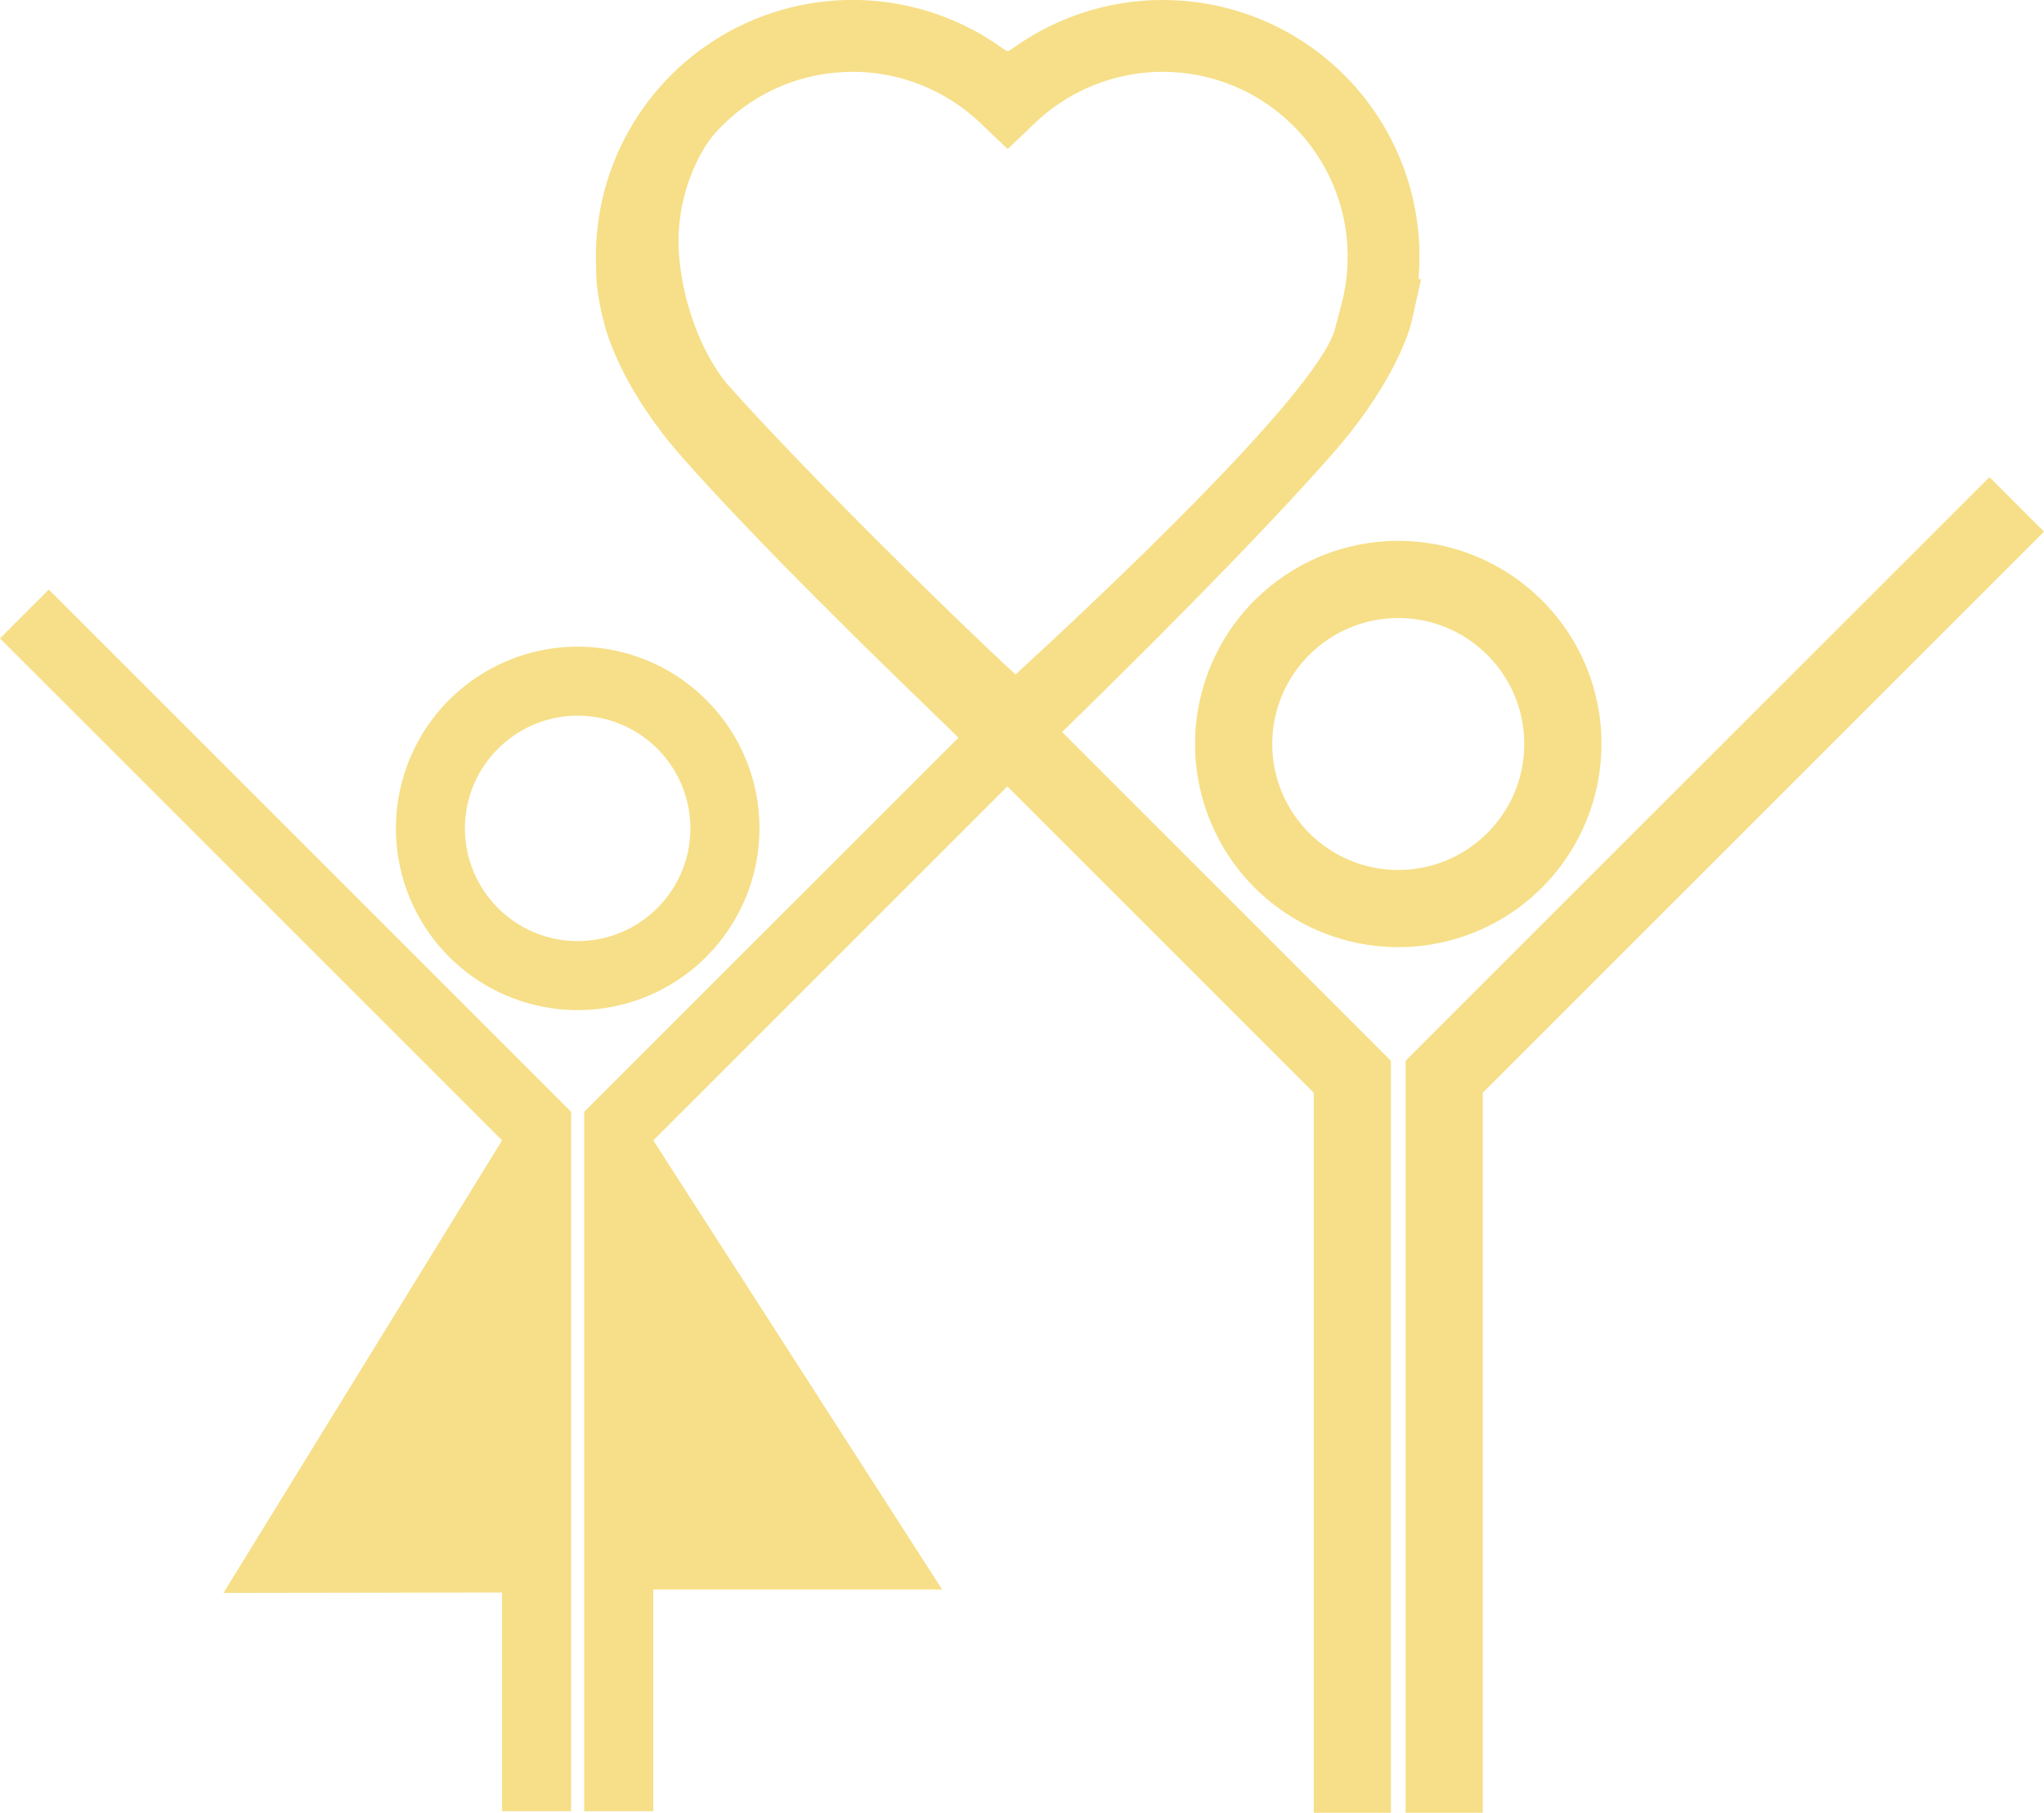
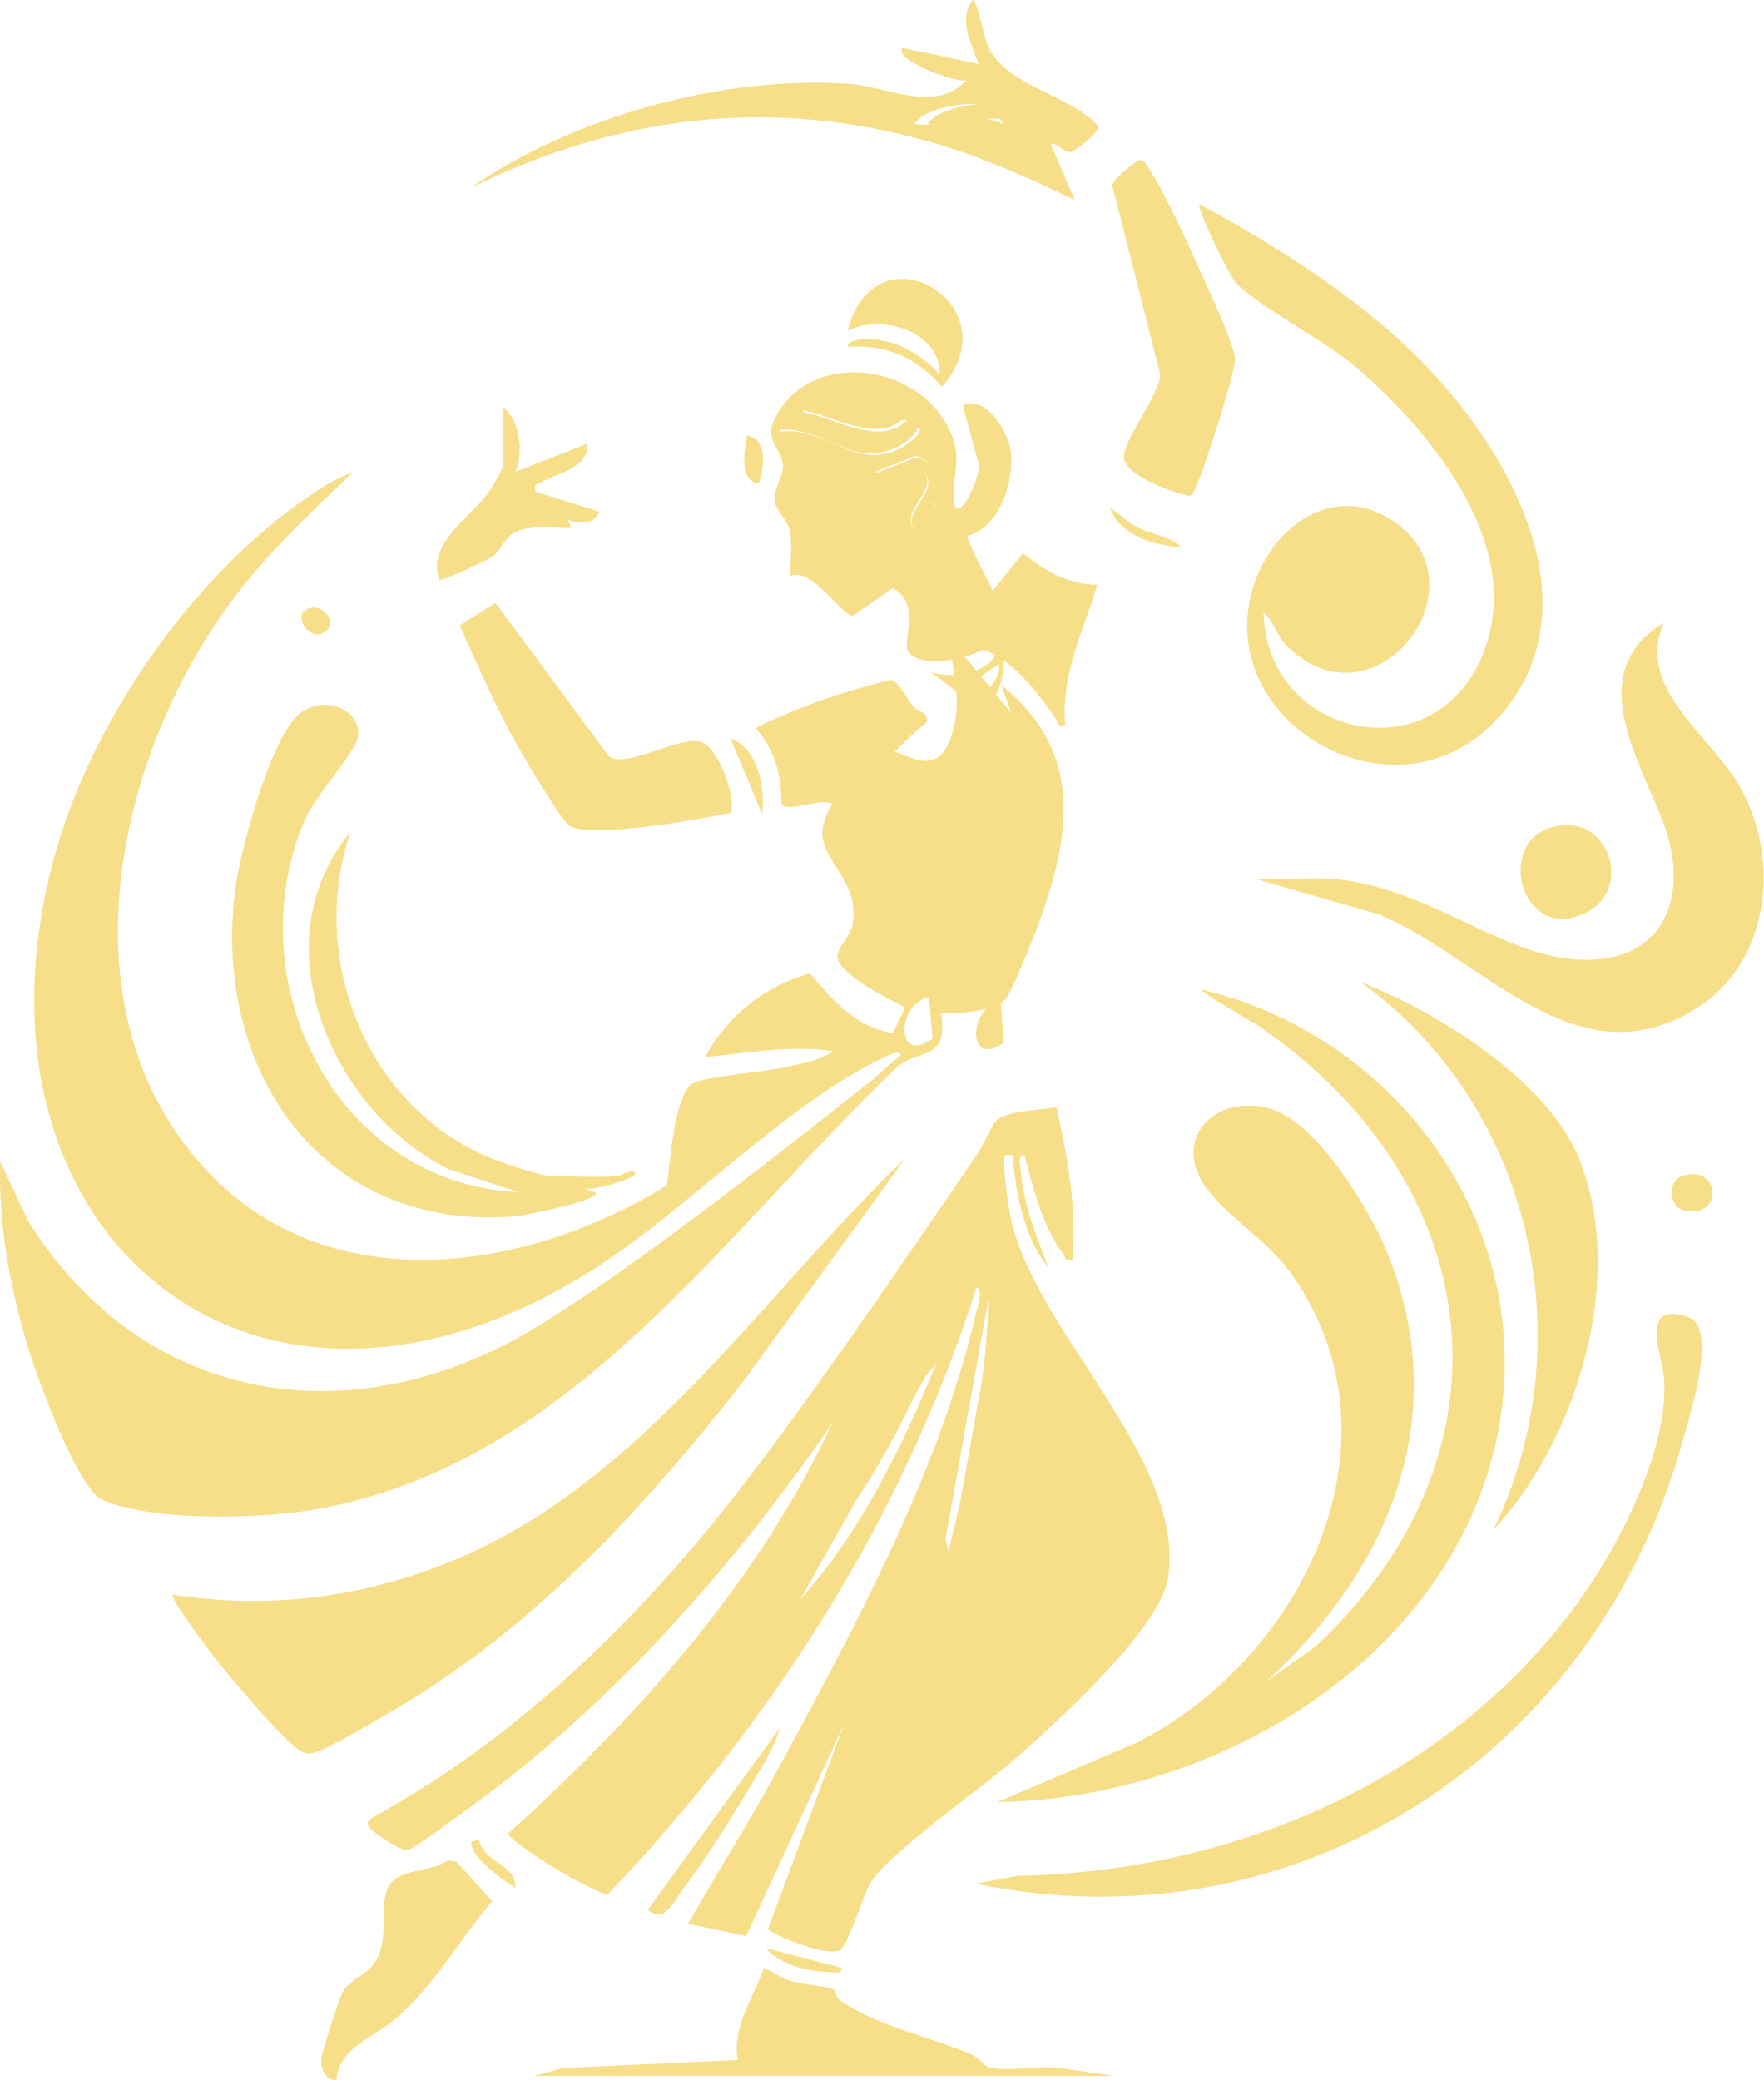
- <svg xmlns="http://www.w3.org/2000/svg" id="Group_4089" data-name="Group 4089" width="2602.738" height="2308.84" viewBox="0 0 2602.738 2308.84">
-   <defs>
-     <clipPath id="clip-path">
-       <rect id="Rectangle_47" data-name="Rectangle 47" width="2602.739" height="2308.84" fill="#f6df88" />
-     </clipPath>
-   </defs>
-   <path id="Path_65" data-name="Path 65" d="M1789.849,1351.09v957.75h98.26V1391.791l714.63-714.621-69.48-69.49Z" fill="#f6df88" />
-   <path id="Path_66" data-name="Path 66" d="M958.259,677.17l260.29,260.291,1.99,1.989,62.16,62.15,390.191,390.191V2308.84h98.259V1351.09l-743.41-743.41Z" fill="#f6df88" />
-   <g id="Group_4088" data-name="Group 4088">
-     <g id="Group_4087" data-name="Group 4087" clip-path="url(#clip-path)">
-       <path id="Path_67" data-name="Path 67" d="M1963.448,764.64a258.741,258.741,0,1,0,75.781,182.96,257.069,257.069,0,0,0-75.781-182.96M1780.5,1108.07c-88.489,0-160.479-71.99-160.479-160.47s71.99-160.48,160.479-160.48,160.47,71.99,160.47,160.48-71.99,160.47-160.47,160.47" fill="#f6df88" />
-       <path id="Path_68" data-name="Path 68" d="M831.843,2306.839h-87.9V1416.047L1408.99,751l62.158,62.158-639.3,639.3,367.841,572.051H831.843Z" fill="#f6df88" />
-       <path id="Path_69" data-name="Path 69" d="M727.208,2306.839H639.3V2028.362l-354.792.552L639.3,1452.458,0,813.154,62.158,751l665.05,665.051Z" fill="#f6df88" />
-       <path id="Path_70" data-name="Path 70" d="M899.239,891.411a231.449,231.449,0,1,0,67.8,163.669,229.913,229.913,0,0,0-67.8-163.669M735.569,1198.64c-79.15,0-143.55-64.4-143.55-143.56s64.4-143.56,143.55-143.56,143.56,64.4,143.56,143.56-64.4,143.56-143.56,143.56" fill="#f6df88" />
-       <path id="Path_71" data-name="Path 71" d="M1806.269,355.48q.555-6.42.86-12.85A326.684,326.684,0,0,0,1496.279.38a326.306,326.306,0,0,0-206.8,61.3c-6.58,4.32-6.58,4.32-12.66,0a326.814,326.814,0,0,0-517.65,280.95c-.52,31.12,9.42,66.02,9.42,66.02,5.02,22.57,28.17,92.05,99.409,172.93,96.391,109.45,248.991,258.07,350.551,355.88.68.66,1.36,1.31,2.03,1.95,24.38,23.48,45.75,43.96,62.57,60.16,13.74-13.23,30.47-29.4,49.36-47.78q9.6-9.33,19.93-19.41c100.99-98.62,249.01-246.1,343.86-353.8,71.239-80.88,96.39-147.36,101.409-169.93l11.79-53.01Zm-90.5-17.24a237.243,237.243,0,0,1-7.481,48.84l-9.12,34.73c-28.779,85.7-301.769,341.49-406.019,437.27-78.37-72-269.82-260.32-367.5-370.33-29-35-55.76-96.79-61-164-5.6-71.84,24.92-132.07,46.77-156.12a233.892,233.892,0,0,1,162.99-76.88,238.937,238.937,0,0,1,27.95.29,235.526,235.526,0,0,1,145.9,64.53l34.75,33.15.14-.16.139.16,34.75-33.15a235.532,235.532,0,0,1,145.9-64.53,238.937,238.937,0,0,1,27.95-.29,235.459,235.459,0,0,1,223.88,246.49" fill="#f6df88" />
-     </g>
+ <svg xmlns="http://www.w3.org/2000/svg" width="2012.646" height="2373.91" viewBox="0 0 2012.646 2373.91">
+   <g id="Group_131" data-name="Group 131" transform="translate(-4821.747 -10003.321)">
+     <path id="Path_3" data-name="Path 3" d="M467.286,128.01C413.145,179.715,360.22,228.871,317.348,291.016,195.683,467.387,139.51,738.1,291.317,913.922c139.447,161.508,369.74,129.318,534.72,27.429,3.441-23.052,8.43-105.462,29.759-116.451,16.413-8.458,80.043-12.693,105-18.364,17.907-4.067,39.8-7.27,54.766-18.345-48.721-7.215-97.786,2.006-146.192,6.831,24.651-45.432,69.36-82.8,120.2-95.391,26.451,31.185,51.175,60.8,94.34,67.958l13.945-29.535c-18.318-8.951-72.061-35.557-77.224-55.868-2.5-9.833,14.142-24.276,16.742-36.654C1048.4,593.059,999,570.793,1003.737,534.5c3.527-27,41.625-79.527,67-89.045,20.616-7.731,60.231,39.729,79.586-15.983,13.022-37.481,3.061-68.926-1.581-106.3L1232.6,219.75c24.454,20.721,51.531,35.526,84.562,36.184-16,52.372-41.6,103.314-36.586,159.867-10.888,2.509-7.388-1.837-10.185-5.935-28.626-41.977-61.634-84.695-117.707-87.733l66.253,79.961-11.4-31.957c97.1,78.75,78.759,175.361,40.008,279.932-4.729,12.757-29.284,72.819-35.247,78.983-13.379,13.817-54.844,16.714-73.368,15.732,7.946,53.144-20.292,40.629-47.99,59.386C892.052,993.083,720.41,1255.4,431.669,1310.039c-64.732,12.25-187.712,15.59-248.784-8.965-30.116-12.109-78.042-147.434-87.98-181.6C75.641,1053.227,62.8,983.049,65.242,913.89L96.4,980.906c131.273,211.709,371.663,249.318,580.713,122.226C792.5,1032.981,947.568,909.924,1056.265,824.32c12.6-9.92,24.1-21.841,36.979-31.56-2.838-5.871-12.615-.617-16.915,1.366-114.893,53.025-231.393,180.611-344.417,249.579C346.165,1279.1,14.254,988.742,125.9,570.194,167.693,413.5,284.02,245.407,418.268,154.338c14.3-9.7,32.327-21.745,49.018-26.328m657.933,598.533c-37.029,7.018-38.843,78.33,3.929,47.323Z" transform="translate(4756.802 10414.8)" fill="#f6df88" />
+     <path id="Path_4" data-name="Path 4" d="M929.049,269c12.748,58.294,23.075,113.238,18.259,173.625-10.514,2.632-7.512-1.974-10.445-5.743-22.777-29.225-35.283-77.329-44.413-113.005-7.854-1.138-4.839,10.82-4.45,15.86,3.011,39.122,17.5,76.159,31.87,112.051-27.954-32.574-37.317-85.869-41.1-127.933-10.066-.585-8.435-1.741-9.289,6.932-.987,9.988,4.478,50.357,6.771,61.858C902.525,524.561,1075.734,667.22,1056.594,805.5c-8.005,57.837-127.727,165.734-173.168,206.08-36.631,32.524-147.955,109.985-167.091,143.61-7.882,13.849-25.505,70.548-34,75.849-12.926,8.069-68.547-13.264-82.629-23.573L686.841,972.7,574.913,1215.145l-66.221-14.073c31.856-56.686,67.263-111.721,98.334-168.9C695.019,870.225,794.61,687.5,836.3,507.536c1.435-6.187,10.116-30.952,1.426-32.871C754.83,736.553,606.016,969.3,417.39,1167.009c-8.458,3.8-104.945-52.751-114.23-68.684,148.193-134.042,284.373-285.63,369.973-468.338-109.2,158.949-242.917,310.751-397.863,426.827-12.044,9.024-79.07,58.376-86.326,60.364-7.064,1.937-40.186-20.424-43.618-25.606-4.336-6.552-2.262-7.064,2.531-11.391,173.785-95.112,317.185-238.841,435.833-395.757C670.4,569.75,757.037,441.63,838.7,322.593c7.023-10.235,15.362-31.857,21.557-37.842C873,272.441,911.115,272.661,929.049,269M805.635,776.168c23.3-94.1,43.458-190.586,45.7-287.809L802.441,761.57ZM636.671,831.026C706.109,753.135,752.916,657.3,791.932,561.448l-11.478,13.607Z" transform="translate(5098.379 10997.841)" fill="#f6df88" />
+     <path id="Path_5" data-name="Path 5" d="M291.005,1175.466l158.4-67.711c190.326-96.1,311.6-344.815,177.011-534.971-28.123-39.729-69.031-61.62-95.652-96.255-42.553-55.36,5.492-109.894,70.105-92.942,52.888,13.877,114.262,114.308,134.12,162.874,76.763,187.776,4.167,362.406-137.866,491.929l57.238-40.954c235.807-220.935,195.9-528.912-64.933-707.509-6.47-4.432-68.547-39.565-65.413-41.918,232.965,55.781,393.18,287.462,333.214,527.359-61.52,246.1-324.107,396.428-566.22,400.1" transform="translate(5669.127 10884.612)" fill="#f6df88" />
+     <path id="Path_6" data-name="Path 6" d="M585.151,246.92C683.37,342.362,791.806,519.3,692,649.435c-116.8,152.287-348.58,17.006-287.261-145.616,24.93-66.121,94.651-110.543,159.026-64.275,104.009,74.743-23.838,238.462-123.227,141.5-12.67-12.36-14.786-28.3-27.214-38.989,2.691,141.056,191.925,185.139,249.131,50.417C714.464,470,607.4,338.7,520.528,263.461c-34.667-30.029-116.839-73.043-139.3-98.3-7.343-8.252-44.746-84.311-41.013-89.163C426.86,123.273,513.94,177.724,585.151,246.92" transform="translate(5850.39 10160.259)" fill="#f6df88" />
+     <path id="Path_7" data-name="Path 7" d="M99.219,788.066c100.052,15.919,198.372,5.561,293.539-28.59C626.249,675.677,763.736,453.893,935.314,290L749.832,545.4C636.182,690.276,512.275,825.529,351.877,919.64c-18.217,10.688-76.557,45.834-92.723,49.251-5.849,1.238-7,.813-12.36-1.371-16.44-6.689-82.392-85.375-97.214-104.214-5.643-7.173-54.721-71.293-50.362-75.241" transform="translate(4919.726 11035.142)" fill="#f6df88" />
+     <path id="Path_8" data-name="Path 8" d="M553.518,724.353c4.364-.3,12.8-7.74,20.561-4.523,7.672,5.775-51.783,22.608-59.377,18.277l13.685,4.569c11.153,8.343-81.537,26.634-89.173,27.3C217.988,789.1,91.888,604.457,117.726,398.222c5.643-45.075,39.117-168,70.612-198.97,27.726-27.269,74.336-8.014,69.671,23.678-2.582,17.527-48.849,66.66-60.8,94.852C118.8,502.7,232.82,733.13,441.55,742.584L360.767,716.06C226.711,649.039,144.918,456.04,249.621,331.406c-49.156,143.107,17.258,314.068,160.045,372.307,14.393,5.871,57.572,20.639,70.745,20.639,23.746,0,49.782,1.59,73.107,0" transform="translate(4972.295 10621.405)" fill="#f6df88" />
+     <path id="Path_9" data-name="Path 9" d="M435.1,460.429c101.774,8.978,180.9,78.344,261.637,90.2C805.863,566.64,846.931,487.15,809.7,391.969,782.089,321.411,720.355,222.986,812.013,168c-33.981,74.332,55.31,130.067,87.619,188.863,45.592,82.968,33.2,199.14-51.4,251.685-137.556,85.444-244.087-59.555-362.045-107.824L346,460.429c28.932,1.841,60.519-2.522,89.1,0" transform="translate(5908.684 10546.087)" fill="#f6df88" />
+     <path id="Path_10" data-name="Path 10" d="M450.8,264.883c11.1,8.307,28.484-39.533,27.575-48.086l-18.565-68.483c24.792-14.27,51.5,29.476,54.5,50.723,5.008,35.452-13.292,89.268-49.854,97.909,15.348,42.3,38.381,64.38,41.315,111.712,1.572,25.327,4.688,85.289-32.14,80.121-.187-13.671,14.585-12.41,22.193-25.752,3.591-6.305,6.21-12.442,5.154-19.917l-47.926,31.934-29.7-22.75c30.751,9.714,81.382-1.193,77.631-41.168C488.228,436.813,404.3,452.069,396.4,426.3c-4.24-13.826,15.051-52.272-16.527-69.968l-45.724,31.843c-12.62-.329-47.14-56.69-70.74-45.582-1.193-16.659,2.349-35.2-1.019-51.513C259.8,278.591,246.549,268,245.124,257.718c-2.024-14.6,9.509-27.178,9.367-40.858-.187-17.966-20.767-28.146-10.509-51,37.248-82.977,164.971-68.346,201.031,11.135,16.728,36.869-.932,53.318,5.789,87.889M395.935,164.434c-41.717,3.847-77.156-30.7-118.767-13.694-1.069,6.671,8.056,6.269,12.762,7.663,32.259,9.545,80,34.635,106.005,6.031m13.685,9.116c-20.63,5.94-28.8,15.572-52.454,13.808-34.74-2.591-79.655-44.111-107.445-9.307,53.647-7.79,85.435,45.774,139.557,18.524,4.263-2.148,26.52-17.107,20.342-23.024m3.441,46.77c23.321,24.084-27.726,46.757-8.284,70.014,21.2,8.567,35.484-4.163,25.368-25.336-2.042-4.272-10.221-7.85-10.961-12.117-.914-5.277,9.234-11.3,8.864-21.813-.352-10.025-11.779-27.877-24.071-24.843L359.4,223.742c15.8,5.323,41.566-15.91,53.656-3.422" transform="translate(5460.765 10318.123)" fill="#f6df88" />
+     <path id="Path_11" data-name="Path 11" d="M276.005,971.022l48-9.042c247.97-4.313,494.246-110.3,641.082-313.886,45.655-63.3,103.515-175.526,96.734-255-2.134-25.03-29.17-88.113,27.763-68.831,34.424,11.661,1.7,112.009-6.155,140.613C985.341,821.906,645.411,1047.36,276.005,971.022" transform="translate(5658.857 11182.212)" fill="#f6df88" />
+     <path id="Path_12" data-name="Path 12" d="M529.826,875.945C634.8,660.74,574.494,390.623,379,250.01c87.148,33.748,212.779,111.84,248.935,201.081,54.913,135.522-1.691,320.6-98.11,424.853" transform="translate(5995.693 10874.282)" fill="#f6df88" />
+     <path id="Path_13" data-name="Path 13" d="M830.535,189.466l27.388,63.9c-53.122-25.889-107.4-49.882-164.478-66.221C510.888,134.882,337.176,156.631,168,239.635c116.921-81.46,288.846-128.787,432-118.973,44.317,3.039,98.631,34.625,134.572-4.3C724,121.325,648.571,92.11,661.5,79.782L748.285,97.99c-7.809-21.247-24.139-51.911-6.854-72.97,5.191.119,13.493,45.267,18.236,54.78,22.174,44.472,94.377,53.478,125.37,89.675,1.037,5.94-25.935,27.42-30.339,28.594-10.984,2.915-13.95-10.39-24.162-8.6m-65.289-39.793c-16.344-13.168-78.453-3.08-90.068,16.856,35.32,5.012,68.1-16.189,100.522,0,.763-.631-8.924-15.622-10.454-16.856" transform="translate(5190.364 9978.302)" fill="#f6df88" />
+     <path id="Path_14" data-name="Path 14" d="M338.157,339.21c18.8,15.663,80.295-23.152,104.968-16.152,19.214,5.456,40.6,61.405,34.685,80.889-32.944,6.936-162.367,30.783-184.751,14.635-9.8-7.064-48.991-73.418-57.581-88.633-25.208-44.678-46.277-92.937-67.4-139.648l40.771-25.848Z" transform="translate(5178.201 10526.895)" fill="#f6df88" />
+     <path id="Path_15" data-name="Path 15" d="M351.859,65.259c6.26-1.458,7.594,3.427,10.395,7.274,18.117,24.9,50.01,96.671,63.978,127.919,8.325,18.62,34.867,75.177,35.768,91.384.758,13.644-25.4,93.582-31.866,112.274-2.742,7.928-13.927,42.727-19.6,44.148-18.1-2.8-73.194-22.8-75.173-43.024-1.951-19.99,40.328-71.138,41.388-95.638L322.1,94.406c-1.179-6.337,27.539-28.631,29.764-29.147" transform="translate(5769.085 10120.981)" fill="#f6df88" />
+     <path id="Path_16" data-name="Path 16" d="M183,607.408l34.324-9.088,198.728-9.166c-6.694-39.076,18.185-70.018,29.723-105.165,11.176,4.98,18.277,11,30.659,15.037,11.724,3.82,45.121,6.991,48.31,8.851,2.321,1.348,3.441,9.819,7.539,12.789,40.625,29.426,104.918,42.2,151.985,62.955,7.174,3.167,11.953,11.839,18.286,13.7,21.05,6.173,58.07-2.664,81.249,1l61.73,9.093Z" transform="translate(5247.588 11765.194)" fill="#f6df88" />
+     <path id="Path_17" data-name="Path 17" d="M153.632,707.782c-12.419,1.252-18.332-13.635-17.363-23.965.7-7.462,20.616-69.475,24.633-76.178,10.326-17.249,31.683-20.136,40.744-41.5,11.053-26.063,1.421-55.7,10.308-76.507,10.578-24.756,48.52-17.417,68.529-32.487l10.112,1.462L331.5,503.8c-37.253,43.65-67.537,98.256-111.667,135.358-24.107,20.273-62.922,31.413-66.2,68.625" transform="translate(5051.978 11669.375)" fill="#f6df88" />
+     <path id="Path_18" data-name="Path 18" d="M417.791,213.343c3.45,4.007,11.19,5.666,14.695,10.578l1.672,6.424c-33.547,28.74-69.63,59.317-68.255,107.943-16.847-3.569-31.861-14.443-49.516-15.677-13.114-.914-43.362,10.843-48.9,2.211-.452-34.831-6.84-60.172-29.48-86.979,49.37-24.569,99.736-41.5,153.361-54.83,9.755.3,19.583,22.38,26.428,30.33" transform="translate(5446.117 10596.318)" fill="#f6df88" />
+     <path id="Path_19" data-name="Path 19" d="M239.444,119c18.958,14.749,22.883,52.016,13.708,73.062l82.223-31.916c.749,29.028-35.685,33.378-53.556,44.513-4.738,2.952-7.95-.224-5.83,10.249l73.116,22.937c-8.005,15.988-22.43,13.571-36.586,9.125l4.642,9.07c-20.507,1.517-46.629-4.222-65.34,5.561-12.14,6.342-14.366,20.42-26.446,28.384-4.99,3.285-56.379,27.374-58.984,25.492-16.175-40.026,36.343-71.878,56.777-100.806,2.641-3.742,16.276-27.735,16.276-29.417Z" transform="translate(5156.954 10349.561)" fill="#f6df88" />
+     <path id="Path_20" data-name="Path 20" d="M470.341,217.369C522.476,215.8,544.8,294,490.249,318.582,413.724,353.061,385,219.942,470.341,217.369" transform="translate(6138.767 10727.687)" fill="#f6df88" />
+     <path id="Path_21" data-name="Path 21" d="M260.04,166.6c-.909-6.507,12.414-8.485,16.467-8.777,34.063-2.472,67.1,15.581,88.556,40.808,1.732-49.5-66.048-70.366-105.018-50.279,31.377-124.3,190.348-28.932,107.353,63.9C340.618,179.505,302.657,163,260.04,166.6" transform="translate(5529.044 10232.646)" fill="#f6df88" />
+     <path id="Path_22" data-name="Path 22" d="M363.709,424c-5.734,22.362-21.037,45.4-32.816,65.376-22.43,38.043-51.289,83.658-77.644,118.831-10.7,14.283-21.589,40.57-40.241,23.623Z" transform="translate(5348.12 11551.081)" fill="#f6df88" />
+     <path id="Path_23" data-name="Path 23" d="M462.84,301.578c42.151-12.7,47.017,47.309,3.87,40.25-21.434-3.509-22.065-34.767-3.87-40.25" transform="translate(6279.404 11043.565)" fill="#f6df88" />
+     <path id="Path_24" data-name="Path 24" d="M252.932,180.793c-23.7-3.646-15.622-38.029-13.635-54.789,24.637,3.792,19.68,36.8,13.635,54.789" transform="translate(5434.668 10374.427)" fill="#f6df88" />
+     <path id="Path_25" data-name="Path 25" d="M269.49,283.774l-36.485-86.769c32.131,12.25,39.665,56.091,36.485,86.769" transform="translate(5422.163 10648.71)" fill="#f6df88" />
+     <path id="Path_26" data-name="Path 26" d="M327.778,501.87c1.22,7.617-11,4.853-16.1,4.7-24.025-.722-54.657-8.809-70.676-27.561Z" transform="translate(5454.37 11747.423)" fill="#f6df88" />
+     <path id="Path_27" data-name="Path 27" d="M404.21,188.646c-31.071-3.226-71.11-12.419-82.2-45.646,10.518,6.689,19.255,16.2,30.468,22.033,16.668,8.668,38.756,10.614,51.732,23.614" transform="translate(5766.588 10439.749)" fill="#f6df88" />
+     <path id="Path_28" data-name="Path 28" d="M136.711,169.19c16.874-10.541,38.692,13.219,22.476,24.8-17.623,12.584-35.749-16.5-22.476-24.8" transform="translate(5033.718 10530.188)" fill="#f6df88" />
+     <path id="Path_29" data-name="Path 29" d="M181.115,452.008c3.934,25.711,42.727,27.493,41.164,54.794-14.338-8.906-51.769-35.882-50.252-52.509Z" transform="translate(5187.466 11651.047)" fill="#f6df88" />
+     <path id="Path_30" data-name="Path 30" d="M318.839,259l3.929,47.323C280,337.333,281.81,266.021,318.839,259" transform="translate(5644.799 10886.811)" fill="#f6df88" />
+     <path id="Path_31" data-name="Path 31" d="M290.48,604.814l-3.189-14.6,48.886-273.211c-2.239,97.219-22.394,193.707-45.7,287.809" transform="translate(5631.58 11119.911)" fill="#f6df88" />
+     <path id="Path_32" data-name="Path 32" d="M251.01,602.579,394.794,346.608,406.271,333c-39.016,95.853-85.823,191.687-155.261,269.578" transform="translate(5495.116 11181.152)" fill="#f6df88" />
+     <path id="Path_33" data-name="Path 33" d="M402.9,131.3c6.177,5.917-16.074,20.877-20.337,23.024C328.435,181.571,296.647,128.006,243,135.8c27.79-34.8,72.705,6.717,107.445,9.307,23.659,1.764,31.824-7.868,52.454-13.808" transform="translate(5464.338 10358.646)" fill="#f6df88" />
+     <path id="Path_34" data-name="Path 34" d="M367.839,136.407c-26,28.608-73.747,3.514-106-6.031-4.711-1.394-13.835-.992-12.762-7.663,41.607-17.007,77.046,17.541,118.763,13.694" transform="translate(5486.157 10343.182)" fill="#f6df88" />
+     <path id="Path_35" data-name="Path 35" d="M320.661,145.519c-12.09-12.488-37.86,8.745-53.656,3.422l44.573-17.518c12.291-3.034,23.719,14.818,24.071,24.843.37,10.509-9.778,16.536-8.864,21.813.74,4.268,8.919,7.845,10.961,12.117,10.116,21.174-4.167,33.9-25.368,25.336-19.442-23.257,31.605-45.93,8.284-70.014" transform="translate(5554.241 10394.493)" fill="#f6df88" />
+     <path id="Path_36" data-name="Path 36" d="M369.068,56.942c1.531,1.234,11.217,16.225,10.454,16.856C347.1,57.609,314.32,78.81,279,73.8c11.615-19.935,73.724-30.024,90.068-16.856" transform="translate(5601.376 10071.032)" fill="#f6df88" />
  </g>
</svg>
